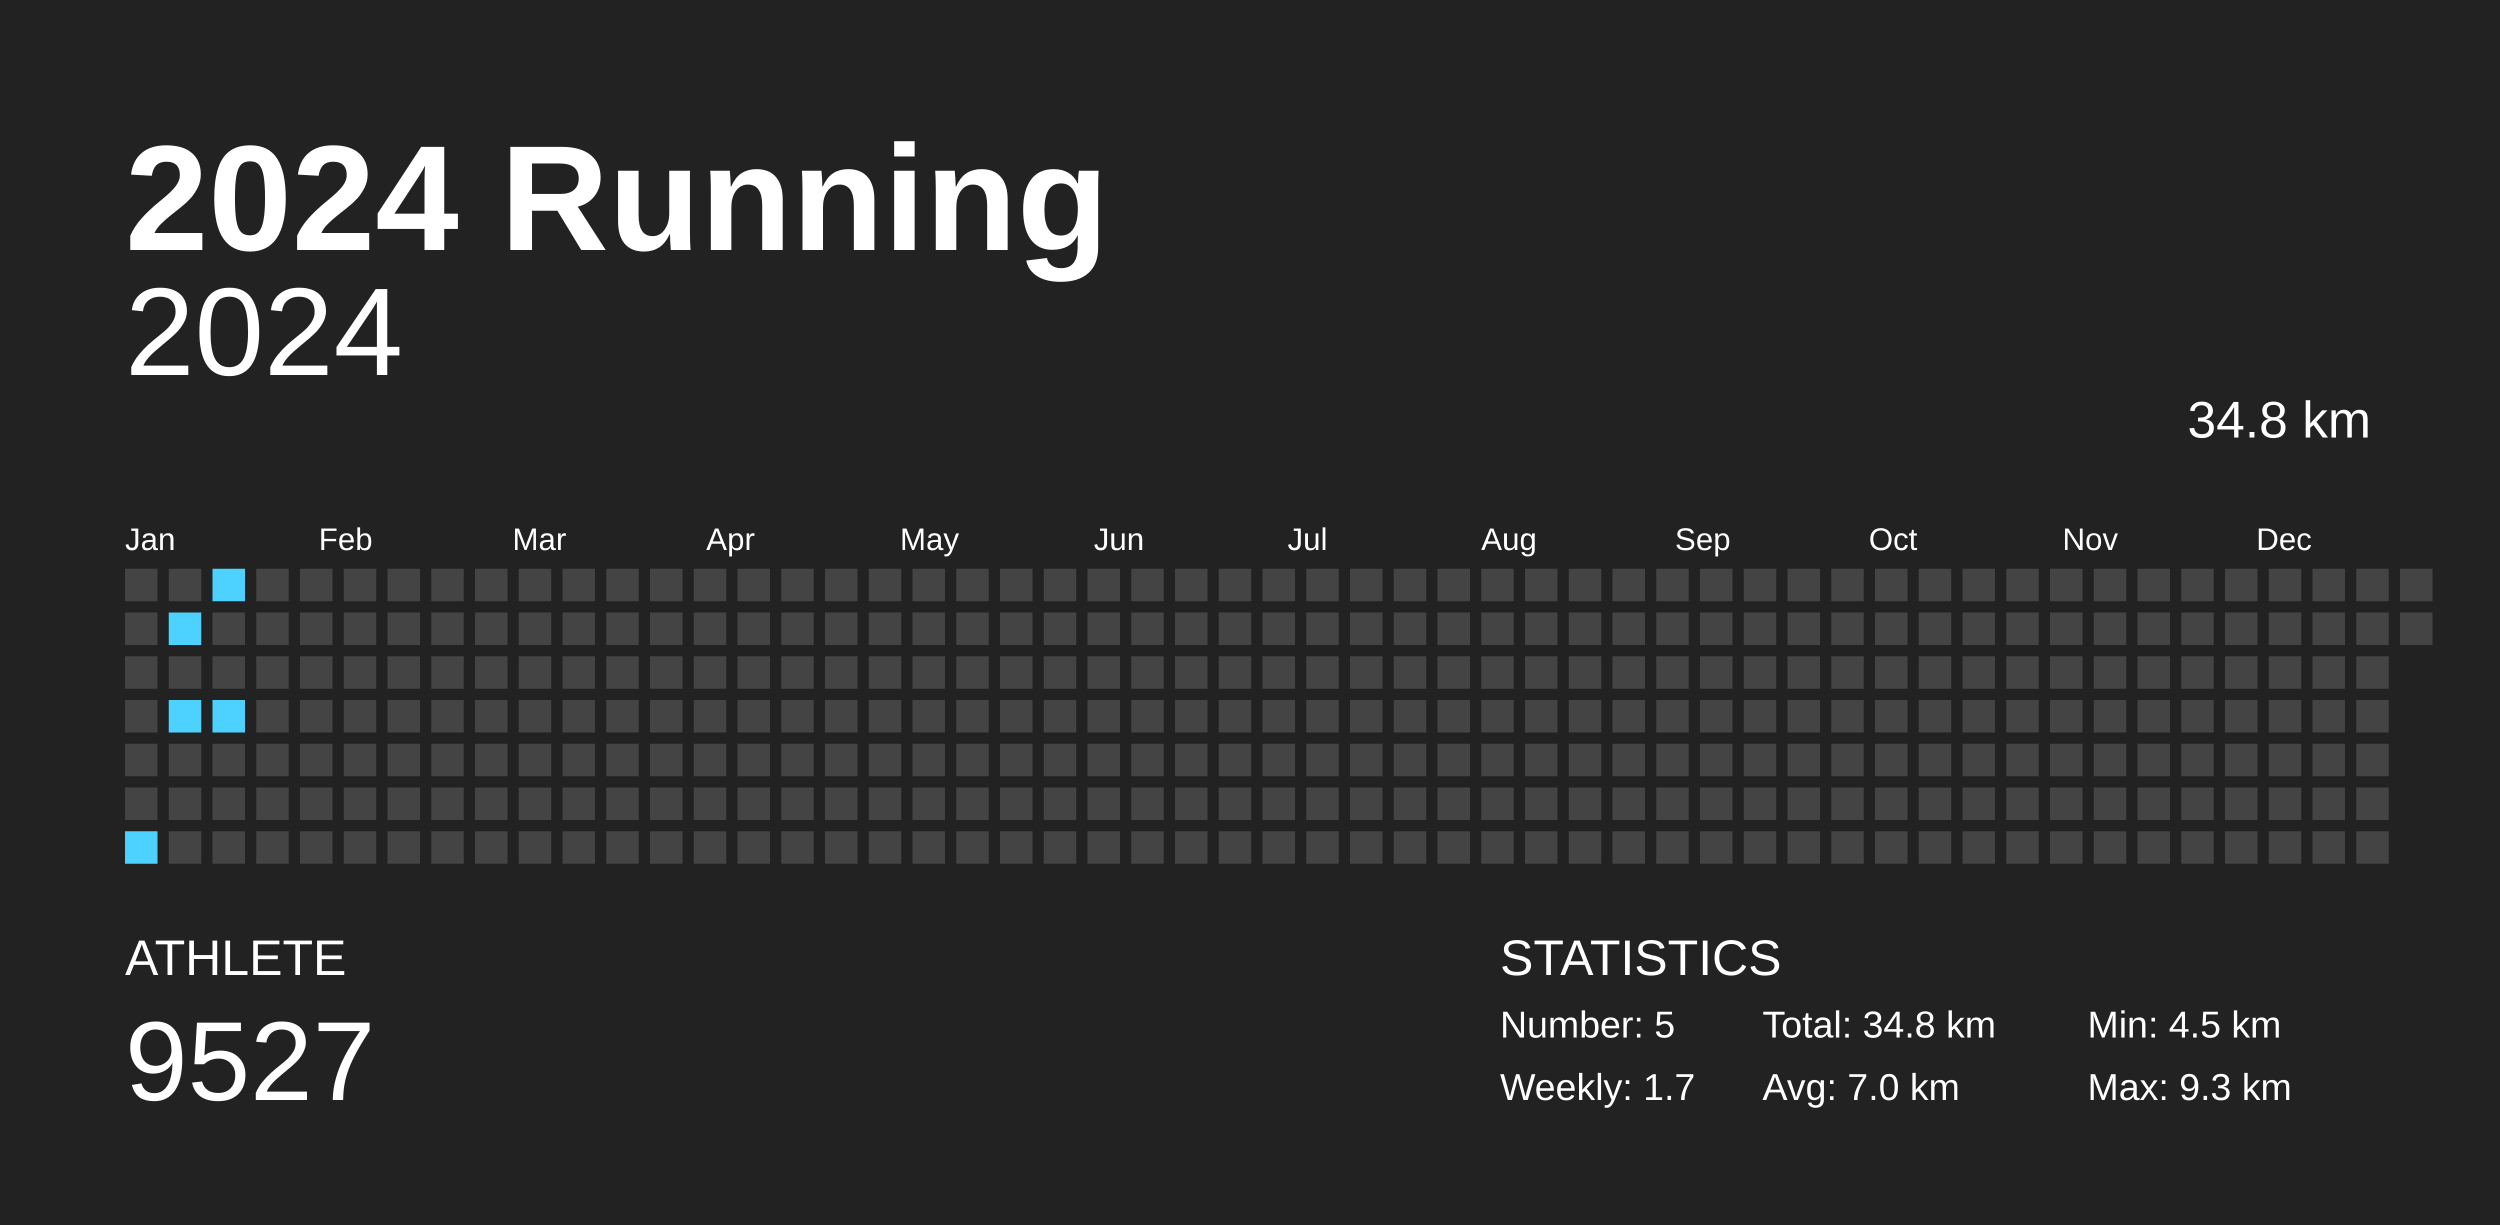
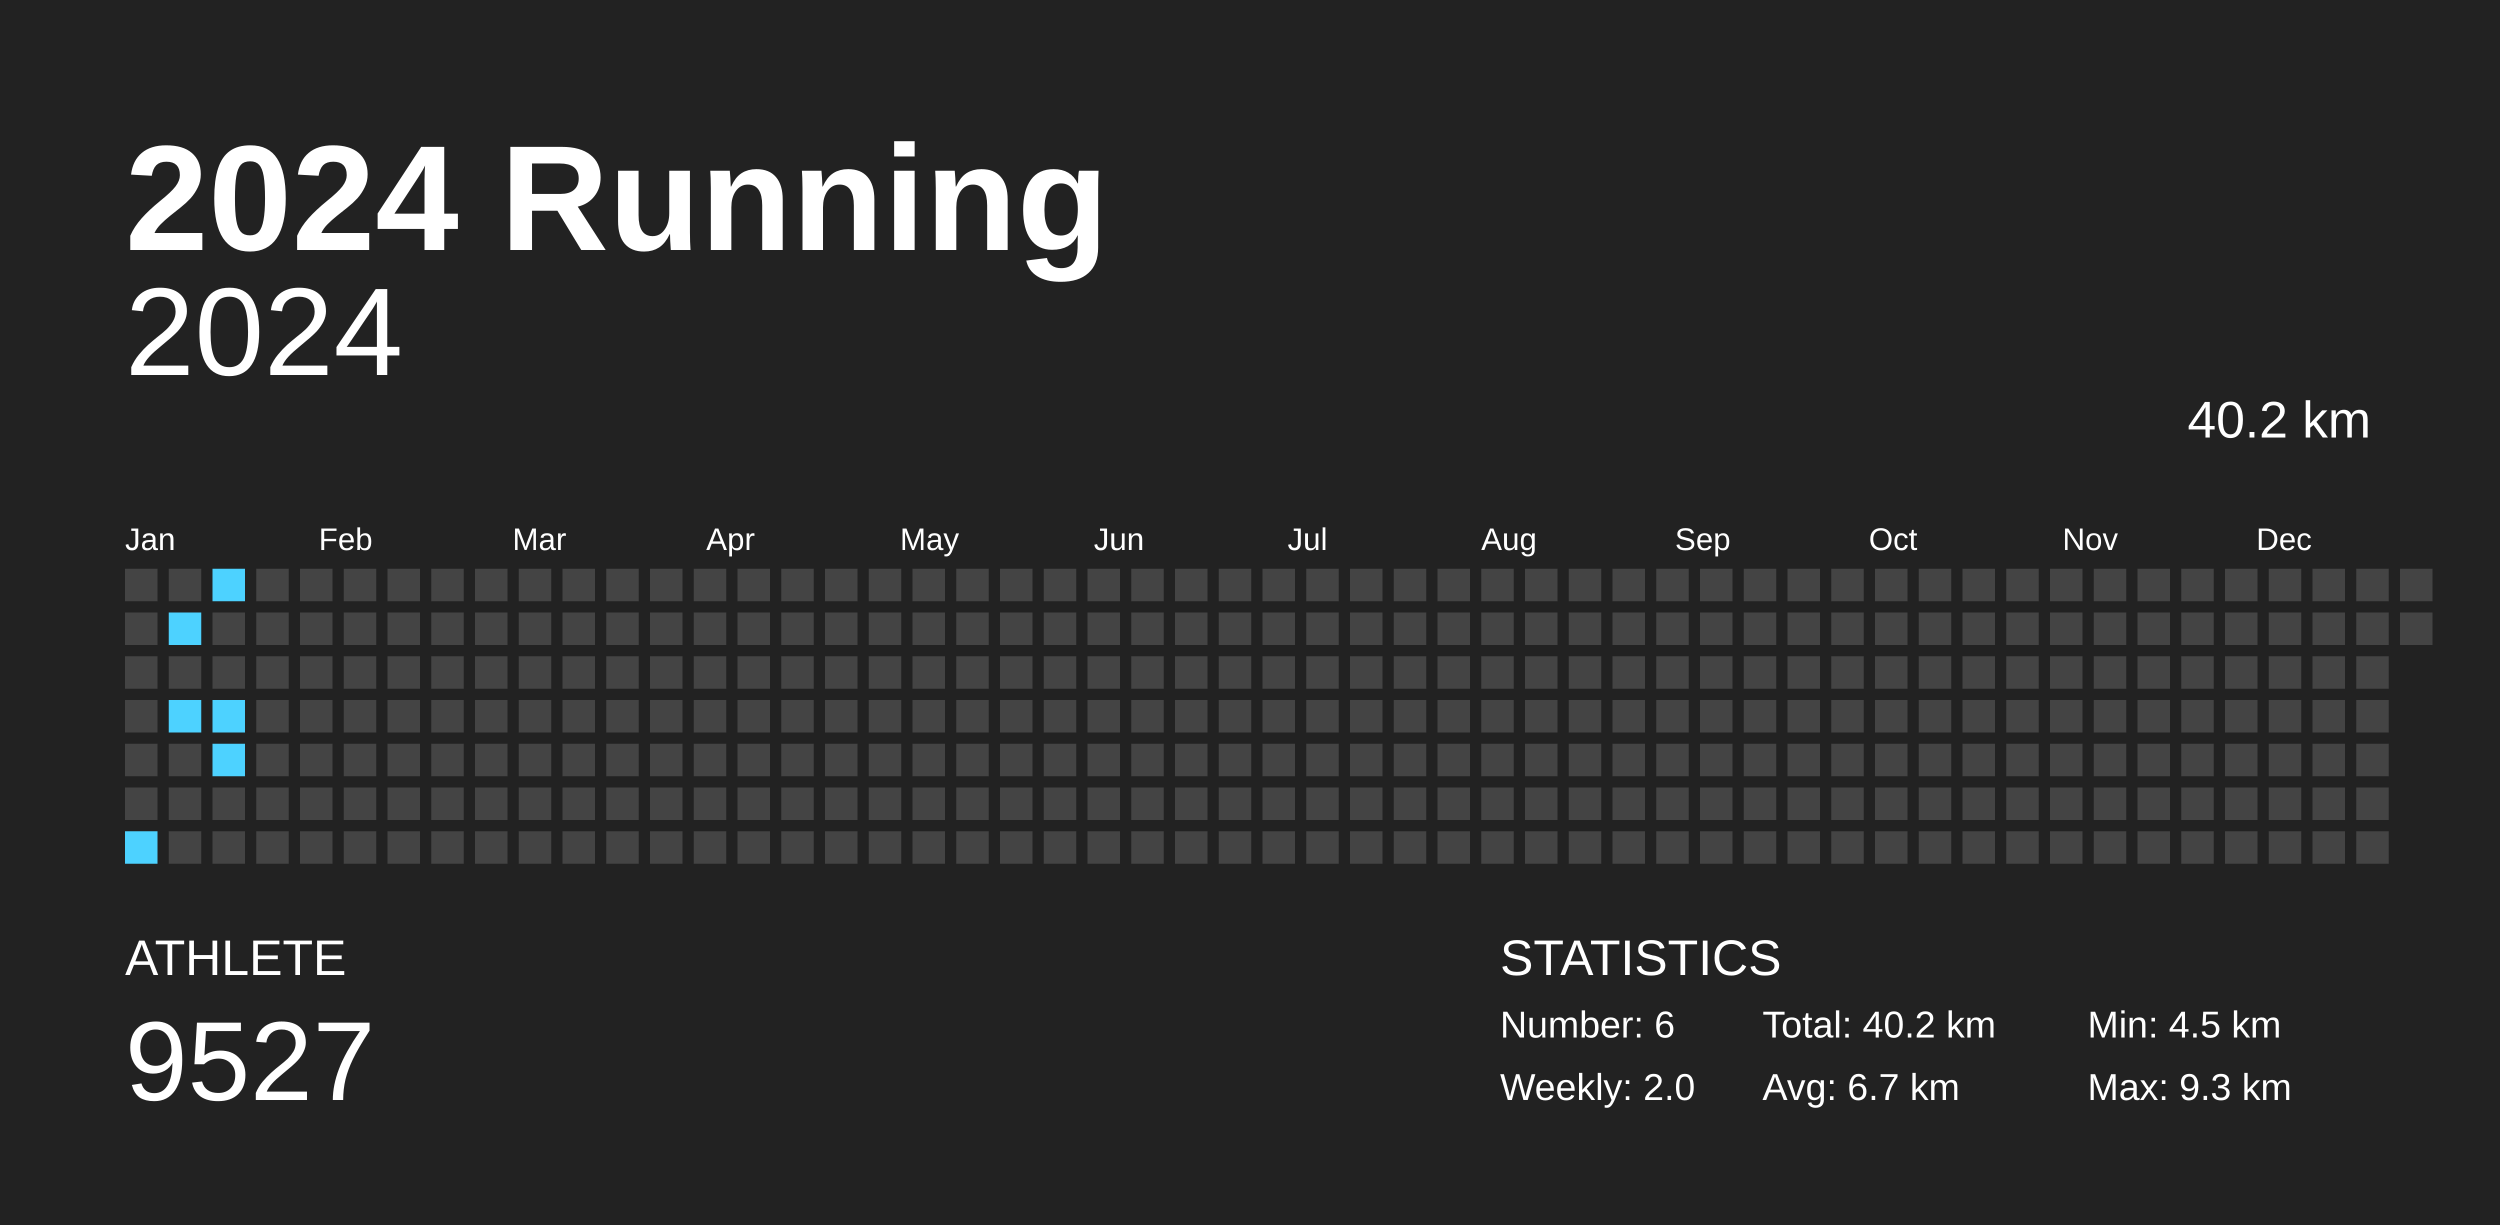
<svg xmlns="http://www.w3.org/2000/svg" baseProfile="full" height="98mm" version="1.1" viewBox="0,0,200,98" width="200mm">
  <defs />
  <rect fill="#222222" height="98" width="200" x="0" y="0" />
  <text fill="#FFFFFF" style="font-size:12px; font-family:Arial; font-weight:bold;" x="10" y="20">2024 Running</text>
  <text fill="#FFFFFF" style="font-size:4px; font-family:Arial" x="10" y="78">ATHLETE</text>
  <text fill="#FFFFFF" style="font-size:9px; font-family:Arial" x="10" y="88">9527</text>
  <text fill="#FFFFFF" style="font-size:4px; font-family:Arial" x="120" y="78">STATISTICS</text>
-   <text fill="#FFFFFF" style="font-size:3px; font-family:Arial" x="120" y="83">Number: 5</text>
-   <text fill="#FFFFFF" style="font-size:3px; font-family:Arial" x="120" y="88">Weekly: 1.7</text>
-   <text fill="#FFFFFF" style="font-size:3px; font-family:Arial" x="141" y="83">Total: 34.8 km</text>
-   <text fill="#FFFFFF" style="font-size:3px; font-family:Arial" x="141" y="88">Avg: 7.0 km</text>
+   <text fill="#FFFFFF" style="font-size:3px; font-family:Arial" x="120" y="83">Number: 6</text>
+   <text fill="#FFFFFF" style="font-size:3px; font-family:Arial" x="120" y="88">Weekly: 2.0</text>
+   <text fill="#FFFFFF" style="font-size:3px; font-family:Arial" x="141" y="83">Total: 40.2 km</text>
+   <text fill="#FFFFFF" style="font-size:3px; font-family:Arial" x="141" y="88">Avg: 6.7 km</text>
  <text fill="#FFFFFF" style="font-size:3px; font-family:Arial" x="167" y="83">Min: 4.5 km</text>
  <text fill="#FFFFFF" style="font-size:3px; font-family:Arial" x="167" y="88">Max: 9.3 km</text>
  <text alignment-baseline="hanging" fill="#FFFFFF" style="font-size:10.0px; font-family:Arial;" x="10" y="30">2024</text>
-   <text alignment-baseline="hanging" fill="#FFFFFF" style="font-size:4.125px; font-family:Arial;" x="175" y="35">34.8 km</text>
+   <text alignment-baseline="hanging" fill="#FFFFFF" style="font-size:4.125px; font-family:Arial;" x="175" y="35">40.2 km</text>
  <text fill="#FFFFFF" style="font-size:2.5px; font-family:Arial" x="10.0" y="44">Jan</text>
  <text fill="#FFFFFF" style="font-size:2.5px; font-family:Arial" x="25.5" y="44">Feb</text>
  <text fill="#FFFFFF" style="font-size:2.5px; font-family:Arial" x="41.0" y="44">Mar</text>
  <text fill="#FFFFFF" style="font-size:2.5px; font-family:Arial" x="56.5" y="44">Apr</text>
  <text fill="#FFFFFF" style="font-size:2.5px; font-family:Arial" x="72.0" y="44">May</text>
  <text fill="#FFFFFF" style="font-size:2.5px; font-family:Arial" x="87.5" y="44">Jun</text>
  <text fill="#FFFFFF" style="font-size:2.5px; font-family:Arial" x="103.0" y="44">Jul</text>
  <text fill="#FFFFFF" style="font-size:2.5px; font-family:Arial" x="118.5" y="44">Aug</text>
  <text fill="#FFFFFF" style="font-size:2.5px; font-family:Arial" x="134.0" y="44">Sep</text>
  <text fill="#FFFFFF" style="font-size:2.5px; font-family:Arial" x="149.5" y="44">Oct</text>
  <text fill="#FFFFFF" style="font-size:2.5px; font-family:Arial" x="165.0" y="44">Nov</text>
  <text fill="#FFFFFF" style="font-size:2.5px; font-family:Arial" x="180.5" y="44">Dec</text>
  <rect fill="#444444" height="2.6" width="2.6" x="10.0" y="45.5" />
  <rect fill="#444444" height="2.6" width="2.6" x="10.0" y="49.0" />
  <rect fill="#444444" height="2.6" width="2.6" x="10.0" y="52.5" />
  <rect fill="#444444" height="2.6" width="2.6" x="10.0" y="56.0" />
  <rect fill="#444444" height="2.6" width="2.6" x="10.0" y="59.5" />
  <rect fill="#444444" height="2.6" width="2.6" x="10.0" y="63.0" />
  <rect fill="#4dd2ff" height="2.6" width="2.6" x="10.0" y="66.5" />
  <rect fill="#444444" height="2.6" width="2.6" x="13.5" y="45.5" />
  <rect fill="#4dd2ff" height="2.6" width="2.6" x="13.5" y="49.0" />
  <rect fill="#444444" height="2.6" width="2.6" x="13.5" y="52.5" />
  <rect fill="#4dd2ff" height="2.6" width="2.6" x="13.5" y="56.0" />
  <rect fill="#444444" height="2.6" width="2.6" x="13.5" y="59.5" />
  <rect fill="#444444" height="2.6" width="2.6" x="13.5" y="63.0" />
  <rect fill="#444444" height="2.6" width="2.6" x="13.5" y="66.5" />
  <rect fill="#4dd2ff" height="2.6" width="2.6" x="17.0" y="45.5" />
  <rect fill="#444444" height="2.6" width="2.6" x="17.0" y="49.0" />
  <rect fill="#444444" height="2.6" width="2.6" x="17.0" y="52.5" />
  <rect fill="#4dd2ff" height="2.6" width="2.6" x="17.0" y="56.0" />
-   <rect fill="#444444" height="2.6" width="2.6" x="17.0" y="59.5" />
+   <rect fill="#4dd2ff" height="2.6" width="2.6" x="17.0" y="59.5" />
  <rect fill="#444444" height="2.6" width="2.6" x="17.0" y="63.0" />
  <rect fill="#444444" height="2.6" width="2.6" x="17.0" y="66.5" />
  <rect fill="#444444" height="2.6" width="2.6" x="20.5" y="45.5" />
  <rect fill="#444444" height="2.6" width="2.6" x="20.5" y="49.0" />
  <rect fill="#444444" height="2.6" width="2.6" x="20.5" y="52.5" />
  <rect fill="#444444" height="2.6" width="2.6" x="20.5" y="56.0" />
  <rect fill="#444444" height="2.6" width="2.6" x="20.5" y="59.5" />
  <rect fill="#444444" height="2.6" width="2.6" x="20.5" y="63.0" />
  <rect fill="#444444" height="2.6" width="2.6" x="20.5" y="66.5" />
  <rect fill="#444444" height="2.6" width="2.6" x="24.0" y="45.5" />
  <rect fill="#444444" height="2.6" width="2.6" x="24.0" y="49.0" />
  <rect fill="#444444" height="2.6" width="2.6" x="24.0" y="52.5" />
  <rect fill="#444444" height="2.6" width="2.6" x="24.0" y="56.0" />
  <rect fill="#444444" height="2.6" width="2.6" x="24.0" y="59.5" />
  <rect fill="#444444" height="2.6" width="2.6" x="24.0" y="63.0" />
  <rect fill="#444444" height="2.6" width="2.6" x="24.0" y="66.5" />
  <rect fill="#444444" height="2.6" width="2.6" x="27.5" y="45.5" />
  <rect fill="#444444" height="2.6" width="2.6" x="27.5" y="49.0" />
  <rect fill="#444444" height="2.6" width="2.6" x="27.5" y="52.5" />
  <rect fill="#444444" height="2.6" width="2.6" x="27.5" y="56.0" />
  <rect fill="#444444" height="2.6" width="2.6" x="27.5" y="59.5" />
  <rect fill="#444444" height="2.6" width="2.6" x="27.5" y="63.0" />
  <rect fill="#444444" height="2.6" width="2.6" x="27.5" y="66.5" />
  <rect fill="#444444" height="2.6" width="2.6" x="31.0" y="45.5" />
  <rect fill="#444444" height="2.6" width="2.6" x="31.0" y="49.0" />
  <rect fill="#444444" height="2.6" width="2.6" x="31.0" y="52.5" />
  <rect fill="#444444" height="2.6" width="2.6" x="31.0" y="56.0" />
  <rect fill="#444444" height="2.6" width="2.6" x="31.0" y="59.5" />
  <rect fill="#444444" height="2.6" width="2.6" x="31.0" y="63.0" />
  <rect fill="#444444" height="2.6" width="2.6" x="31.0" y="66.5" />
  <rect fill="#444444" height="2.6" width="2.6" x="34.5" y="45.5" />
  <rect fill="#444444" height="2.6" width="2.6" x="34.5" y="49.0" />
  <rect fill="#444444" height="2.6" width="2.6" x="34.5" y="52.5" />
  <rect fill="#444444" height="2.6" width="2.6" x="34.5" y="56.0" />
  <rect fill="#444444" height="2.6" width="2.6" x="34.5" y="59.5" />
  <rect fill="#444444" height="2.6" width="2.6" x="34.5" y="63.0" />
  <rect fill="#444444" height="2.6" width="2.6" x="34.5" y="66.5" />
  <rect fill="#444444" height="2.6" width="2.6" x="38.0" y="45.5" />
  <rect fill="#444444" height="2.6" width="2.6" x="38.0" y="49.0" />
  <rect fill="#444444" height="2.6" width="2.6" x="38.0" y="52.5" />
  <rect fill="#444444" height="2.6" width="2.6" x="38.0" y="56.0" />
  <rect fill="#444444" height="2.6" width="2.6" x="38.0" y="59.5" />
  <rect fill="#444444" height="2.6" width="2.6" x="38.0" y="63.0" />
  <rect fill="#444444" height="2.6" width="2.6" x="38.0" y="66.5" />
  <rect fill="#444444" height="2.6" width="2.6" x="41.5" y="45.5" />
  <rect fill="#444444" height="2.6" width="2.6" x="41.5" y="49.0" />
  <rect fill="#444444" height="2.6" width="2.6" x="41.5" y="52.5" />
  <rect fill="#444444" height="2.6" width="2.6" x="41.5" y="56.0" />
  <rect fill="#444444" height="2.6" width="2.6" x="41.5" y="59.5" />
  <rect fill="#444444" height="2.6" width="2.6" x="41.5" y="63.0" />
  <rect fill="#444444" height="2.6" width="2.6" x="41.5" y="66.5" />
  <rect fill="#444444" height="2.6" width="2.6" x="45.0" y="45.5" />
  <rect fill="#444444" height="2.6" width="2.6" x="45.0" y="49.0" />
  <rect fill="#444444" height="2.6" width="2.6" x="45.0" y="52.5" />
  <rect fill="#444444" height="2.6" width="2.6" x="45.0" y="56.0" />
  <rect fill="#444444" height="2.6" width="2.6" x="45.0" y="59.5" />
  <rect fill="#444444" height="2.6" width="2.6" x="45.0" y="63.0" />
  <rect fill="#444444" height="2.6" width="2.6" x="45.0" y="66.5" />
  <rect fill="#444444" height="2.6" width="2.6" x="48.5" y="45.5" />
  <rect fill="#444444" height="2.6" width="2.6" x="48.5" y="49.0" />
  <rect fill="#444444" height="2.6" width="2.6" x="48.5" y="52.5" />
  <rect fill="#444444" height="2.6" width="2.6" x="48.5" y="56.0" />
  <rect fill="#444444" height="2.6" width="2.6" x="48.5" y="59.5" />
  <rect fill="#444444" height="2.6" width="2.6" x="48.5" y="63.0" />
  <rect fill="#444444" height="2.6" width="2.6" x="48.5" y="66.5" />
  <rect fill="#444444" height="2.6" width="2.6" x="52.0" y="45.5" />
  <rect fill="#444444" height="2.6" width="2.6" x="52.0" y="49.0" />
  <rect fill="#444444" height="2.6" width="2.6" x="52.0" y="52.5" />
  <rect fill="#444444" height="2.6" width="2.6" x="52.0" y="56.0" />
  <rect fill="#444444" height="2.6" width="2.6" x="52.0" y="59.5" />
  <rect fill="#444444" height="2.6" width="2.6" x="52.0" y="63.0" />
  <rect fill="#444444" height="2.6" width="2.6" x="52.0" y="66.5" />
  <rect fill="#444444" height="2.6" width="2.6" x="55.5" y="45.5" />
  <rect fill="#444444" height="2.6" width="2.6" x="55.5" y="49.0" />
  <rect fill="#444444" height="2.6" width="2.6" x="55.5" y="52.5" />
  <rect fill="#444444" height="2.6" width="2.6" x="55.5" y="56.0" />
  <rect fill="#444444" height="2.6" width="2.6" x="55.5" y="59.5" />
  <rect fill="#444444" height="2.6" width="2.6" x="55.5" y="63.0" />
  <rect fill="#444444" height="2.6" width="2.6" x="55.5" y="66.5" />
  <rect fill="#444444" height="2.6" width="2.6" x="59.0" y="45.5" />
  <rect fill="#444444" height="2.6" width="2.6" x="59.0" y="49.0" />
  <rect fill="#444444" height="2.6" width="2.6" x="59.0" y="52.5" />
  <rect fill="#444444" height="2.6" width="2.6" x="59.0" y="56.0" />
  <rect fill="#444444" height="2.6" width="2.6" x="59.0" y="59.5" />
  <rect fill="#444444" height="2.6" width="2.6" x="59.0" y="63.0" />
  <rect fill="#444444" height="2.6" width="2.6" x="59.0" y="66.5" />
  <rect fill="#444444" height="2.6" width="2.6" x="62.5" y="45.5" />
  <rect fill="#444444" height="2.6" width="2.6" x="62.5" y="49.0" />
  <rect fill="#444444" height="2.6" width="2.6" x="62.5" y="52.5" />
  <rect fill="#444444" height="2.6" width="2.6" x="62.5" y="56.0" />
  <rect fill="#444444" height="2.6" width="2.6" x="62.5" y="59.5" />
  <rect fill="#444444" height="2.6" width="2.6" x="62.5" y="63.0" />
  <rect fill="#444444" height="2.6" width="2.6" x="62.5" y="66.5" />
  <rect fill="#444444" height="2.6" width="2.6" x="66.0" y="45.5" />
  <rect fill="#444444" height="2.6" width="2.6" x="66.0" y="49.0" />
  <rect fill="#444444" height="2.6" width="2.6" x="66.0" y="52.5" />
  <rect fill="#444444" height="2.6" width="2.6" x="66.0" y="56.0" />
  <rect fill="#444444" height="2.6" width="2.6" x="66.0" y="59.5" />
  <rect fill="#444444" height="2.6" width="2.6" x="66.0" y="63.0" />
  <rect fill="#444444" height="2.6" width="2.6" x="66.0" y="66.5" />
  <rect fill="#444444" height="2.6" width="2.6" x="69.5" y="45.5" />
  <rect fill="#444444" height="2.6" width="2.6" x="69.5" y="49.0" />
  <rect fill="#444444" height="2.6" width="2.6" x="69.5" y="52.5" />
  <rect fill="#444444" height="2.6" width="2.6" x="69.5" y="56.0" />
  <rect fill="#444444" height="2.6" width="2.6" x="69.5" y="59.5" />
  <rect fill="#444444" height="2.6" width="2.6" x="69.5" y="63.0" />
  <rect fill="#444444" height="2.6" width="2.6" x="69.5" y="66.5" />
  <rect fill="#444444" height="2.6" width="2.6" x="73.0" y="45.5" />
  <rect fill="#444444" height="2.6" width="2.6" x="73.0" y="49.0" />
  <rect fill="#444444" height="2.6" width="2.6" x="73.0" y="52.5" />
  <rect fill="#444444" height="2.6" width="2.6" x="73.0" y="56.0" />
  <rect fill="#444444" height="2.6" width="2.6" x="73.0" y="59.5" />
  <rect fill="#444444" height="2.6" width="2.6" x="73.0" y="63.0" />
  <rect fill="#444444" height="2.6" width="2.6" x="73.0" y="66.5" />
  <rect fill="#444444" height="2.6" width="2.6" x="76.5" y="45.5" />
  <rect fill="#444444" height="2.6" width="2.6" x="76.5" y="49.0" />
  <rect fill="#444444" height="2.6" width="2.6" x="76.5" y="52.5" />
  <rect fill="#444444" height="2.6" width="2.6" x="76.5" y="56.0" />
  <rect fill="#444444" height="2.6" width="2.6" x="76.5" y="59.5" />
  <rect fill="#444444" height="2.6" width="2.6" x="76.5" y="63.0" />
  <rect fill="#444444" height="2.6" width="2.6" x="76.5" y="66.5" />
  <rect fill="#444444" height="2.6" width="2.6" x="80.0" y="45.5" />
  <rect fill="#444444" height="2.6" width="2.6" x="80.0" y="49.0" />
  <rect fill="#444444" height="2.6" width="2.6" x="80.0" y="52.5" />
  <rect fill="#444444" height="2.6" width="2.6" x="80.0" y="56.0" />
  <rect fill="#444444" height="2.6" width="2.6" x="80.0" y="59.5" />
  <rect fill="#444444" height="2.6" width="2.6" x="80.0" y="63.0" />
  <rect fill="#444444" height="2.6" width="2.6" x="80.0" y="66.5" />
  <rect fill="#444444" height="2.6" width="2.6" x="83.5" y="45.5" />
  <rect fill="#444444" height="2.6" width="2.6" x="83.5" y="49.0" />
  <rect fill="#444444" height="2.6" width="2.6" x="83.5" y="52.5" />
  <rect fill="#444444" height="2.6" width="2.6" x="83.5" y="56.0" />
  <rect fill="#444444" height="2.6" width="2.6" x="83.5" y="59.5" />
  <rect fill="#444444" height="2.6" width="2.6" x="83.5" y="63.0" />
  <rect fill="#444444" height="2.6" width="2.6" x="83.5" y="66.5" />
  <rect fill="#444444" height="2.6" width="2.6" x="87.0" y="45.5" />
  <rect fill="#444444" height="2.6" width="2.6" x="87.0" y="49.0" />
  <rect fill="#444444" height="2.6" width="2.6" x="87.0" y="52.5" />
  <rect fill="#444444" height="2.6" width="2.6" x="87.0" y="56.0" />
  <rect fill="#444444" height="2.6" width="2.6" x="87.0" y="59.5" />
  <rect fill="#444444" height="2.6" width="2.6" x="87.0" y="63.0" />
  <rect fill="#444444" height="2.6" width="2.6" x="87.0" y="66.5" />
  <rect fill="#444444" height="2.6" width="2.6" x="90.5" y="45.5" />
  <rect fill="#444444" height="2.6" width="2.6" x="90.5" y="49.0" />
  <rect fill="#444444" height="2.6" width="2.6" x="90.5" y="52.5" />
  <rect fill="#444444" height="2.6" width="2.6" x="90.5" y="56.0" />
  <rect fill="#444444" height="2.6" width="2.6" x="90.5" y="59.5" />
  <rect fill="#444444" height="2.6" width="2.6" x="90.5" y="63.0" />
  <rect fill="#444444" height="2.6" width="2.6" x="90.5" y="66.5" />
  <rect fill="#444444" height="2.6" width="2.6" x="94.0" y="45.5" />
  <rect fill="#444444" height="2.6" width="2.6" x="94.0" y="49.0" />
  <rect fill="#444444" height="2.6" width="2.6" x="94.0" y="52.5" />
  <rect fill="#444444" height="2.6" width="2.6" x="94.0" y="56.0" />
  <rect fill="#444444" height="2.6" width="2.6" x="94.0" y="59.5" />
  <rect fill="#444444" height="2.6" width="2.6" x="94.0" y="63.0" />
  <rect fill="#444444" height="2.6" width="2.6" x="94.0" y="66.5" />
  <rect fill="#444444" height="2.6" width="2.6" x="97.5" y="45.5" />
  <rect fill="#444444" height="2.6" width="2.6" x="97.5" y="49.0" />
  <rect fill="#444444" height="2.6" width="2.6" x="97.5" y="52.5" />
  <rect fill="#444444" height="2.6" width="2.6" x="97.5" y="56.0" />
  <rect fill="#444444" height="2.6" width="2.6" x="97.5" y="59.5" />
  <rect fill="#444444" height="2.6" width="2.6" x="97.5" y="63.0" />
  <rect fill="#444444" height="2.6" width="2.6" x="97.5" y="66.5" />
  <rect fill="#444444" height="2.6" width="2.6" x="101.0" y="45.5" />
  <rect fill="#444444" height="2.6" width="2.6" x="101.0" y="49.0" />
  <rect fill="#444444" height="2.6" width="2.6" x="101.0" y="52.5" />
  <rect fill="#444444" height="2.6" width="2.6" x="101.0" y="56.0" />
  <rect fill="#444444" height="2.6" width="2.6" x="101.0" y="59.5" />
  <rect fill="#444444" height="2.6" width="2.6" x="101.0" y="63.0" />
  <rect fill="#444444" height="2.6" width="2.6" x="101.0" y="66.5" />
  <rect fill="#444444" height="2.6" width="2.6" x="104.5" y="45.5" />
  <rect fill="#444444" height="2.6" width="2.6" x="104.5" y="49.0" />
  <rect fill="#444444" height="2.6" width="2.6" x="104.5" y="52.5" />
  <rect fill="#444444" height="2.6" width="2.6" x="104.5" y="56.0" />
  <rect fill="#444444" height="2.6" width="2.6" x="104.5" y="59.5" />
  <rect fill="#444444" height="2.6" width="2.6" x="104.5" y="63.0" />
  <rect fill="#444444" height="2.6" width="2.6" x="104.5" y="66.5" />
  <rect fill="#444444" height="2.6" width="2.6" x="108.0" y="45.5" />
  <rect fill="#444444" height="2.6" width="2.6" x="108.0" y="49.0" />
  <rect fill="#444444" height="2.6" width="2.6" x="108.0" y="52.5" />
  <rect fill="#444444" height="2.6" width="2.6" x="108.0" y="56.0" />
  <rect fill="#444444" height="2.6" width="2.6" x="108.0" y="59.5" />
  <rect fill="#444444" height="2.6" width="2.6" x="108.0" y="63.0" />
  <rect fill="#444444" height="2.6" width="2.6" x="108.0" y="66.5" />
  <rect fill="#444444" height="2.6" width="2.6" x="111.5" y="45.5" />
  <rect fill="#444444" height="2.6" width="2.6" x="111.5" y="49.0" />
  <rect fill="#444444" height="2.6" width="2.6" x="111.5" y="52.5" />
  <rect fill="#444444" height="2.6" width="2.6" x="111.5" y="56.0" />
  <rect fill="#444444" height="2.6" width="2.6" x="111.5" y="59.5" />
  <rect fill="#444444" height="2.6" width="2.6" x="111.5" y="63.0" />
  <rect fill="#444444" height="2.6" width="2.6" x="111.5" y="66.5" />
  <rect fill="#444444" height="2.6" width="2.6" x="115.0" y="45.5" />
  <rect fill="#444444" height="2.6" width="2.6" x="115.0" y="49.0" />
  <rect fill="#444444" height="2.6" width="2.6" x="115.0" y="52.5" />
  <rect fill="#444444" height="2.6" width="2.6" x="115.0" y="56.0" />
  <rect fill="#444444" height="2.6" width="2.6" x="115.0" y="59.5" />
  <rect fill="#444444" height="2.6" width="2.6" x="115.0" y="63.0" />
  <rect fill="#444444" height="2.6" width="2.6" x="115.0" y="66.5" />
  <rect fill="#444444" height="2.6" width="2.6" x="118.5" y="45.5" />
  <rect fill="#444444" height="2.6" width="2.6" x="118.5" y="49.0" />
  <rect fill="#444444" height="2.6" width="2.6" x="118.5" y="52.5" />
  <rect fill="#444444" height="2.6" width="2.6" x="118.5" y="56.0" />
  <rect fill="#444444" height="2.6" width="2.6" x="118.5" y="59.5" />
  <rect fill="#444444" height="2.6" width="2.6" x="118.5" y="63.0" />
  <rect fill="#444444" height="2.6" width="2.6" x="118.5" y="66.5" />
  <rect fill="#444444" height="2.6" width="2.6" x="122.0" y="45.5" />
  <rect fill="#444444" height="2.6" width="2.6" x="122.0" y="49.0" />
  <rect fill="#444444" height="2.6" width="2.6" x="122.0" y="52.5" />
  <rect fill="#444444" height="2.6" width="2.6" x="122.0" y="56.0" />
  <rect fill="#444444" height="2.6" width="2.6" x="122.0" y="59.5" />
  <rect fill="#444444" height="2.6" width="2.6" x="122.0" y="63.0" />
  <rect fill="#444444" height="2.6" width="2.6" x="122.0" y="66.5" />
  <rect fill="#444444" height="2.6" width="2.6" x="125.5" y="45.5" />
  <rect fill="#444444" height="2.6" width="2.6" x="125.5" y="49.0" />
  <rect fill="#444444" height="2.6" width="2.6" x="125.5" y="52.5" />
  <rect fill="#444444" height="2.6" width="2.6" x="125.5" y="56.0" />
  <rect fill="#444444" height="2.6" width="2.6" x="125.5" y="59.5" />
  <rect fill="#444444" height="2.6" width="2.6" x="125.5" y="63.0" />
  <rect fill="#444444" height="2.6" width="2.6" x="125.5" y="66.5" />
  <rect fill="#444444" height="2.6" width="2.6" x="129.0" y="45.5" />
  <rect fill="#444444" height="2.6" width="2.6" x="129.0" y="49.0" />
  <rect fill="#444444" height="2.6" width="2.6" x="129.0" y="52.5" />
  <rect fill="#444444" height="2.6" width="2.6" x="129.0" y="56.0" />
  <rect fill="#444444" height="2.6" width="2.6" x="129.0" y="59.5" />
  <rect fill="#444444" height="2.6" width="2.6" x="129.0" y="63.0" />
  <rect fill="#444444" height="2.6" width="2.6" x="129.0" y="66.5" />
  <rect fill="#444444" height="2.6" width="2.6" x="132.5" y="45.5" />
  <rect fill="#444444" height="2.6" width="2.6" x="132.5" y="49.0" />
  <rect fill="#444444" height="2.6" width="2.6" x="132.5" y="52.5" />
  <rect fill="#444444" height="2.6" width="2.6" x="132.5" y="56.0" />
  <rect fill="#444444" height="2.6" width="2.6" x="132.5" y="59.5" />
  <rect fill="#444444" height="2.6" width="2.6" x="132.5" y="63.0" />
  <rect fill="#444444" height="2.6" width="2.6" x="132.5" y="66.5" />
  <rect fill="#444444" height="2.6" width="2.6" x="136.0" y="45.5" />
  <rect fill="#444444" height="2.6" width="2.6" x="136.0" y="49.0" />
  <rect fill="#444444" height="2.6" width="2.6" x="136.0" y="52.5" />
  <rect fill="#444444" height="2.6" width="2.6" x="136.0" y="56.0" />
  <rect fill="#444444" height="2.6" width="2.6" x="136.0" y="59.5" />
  <rect fill="#444444" height="2.6" width="2.6" x="136.0" y="63.0" />
  <rect fill="#444444" height="2.6" width="2.6" x="136.0" y="66.5" />
  <rect fill="#444444" height="2.6" width="2.6" x="139.5" y="45.5" />
  <rect fill="#444444" height="2.6" width="2.6" x="139.5" y="49.0" />
  <rect fill="#444444" height="2.6" width="2.6" x="139.5" y="52.5" />
  <rect fill="#444444" height="2.6" width="2.6" x="139.5" y="56.0" />
  <rect fill="#444444" height="2.6" width="2.6" x="139.5" y="59.5" />
  <rect fill="#444444" height="2.6" width="2.6" x="139.5" y="63.0" />
  <rect fill="#444444" height="2.6" width="2.6" x="139.5" y="66.5" />
  <rect fill="#444444" height="2.6" width="2.6" x="143.0" y="45.5" />
  <rect fill="#444444" height="2.6" width="2.6" x="143.0" y="49.0" />
  <rect fill="#444444" height="2.6" width="2.6" x="143.0" y="52.5" />
  <rect fill="#444444" height="2.6" width="2.6" x="143.0" y="56.0" />
  <rect fill="#444444" height="2.6" width="2.6" x="143.0" y="59.5" />
  <rect fill="#444444" height="2.6" width="2.6" x="143.0" y="63.0" />
  <rect fill="#444444" height="2.6" width="2.6" x="143.0" y="66.5" />
  <rect fill="#444444" height="2.6" width="2.6" x="146.5" y="45.5" />
  <rect fill="#444444" height="2.6" width="2.6" x="146.5" y="49.0" />
  <rect fill="#444444" height="2.6" width="2.6" x="146.5" y="52.5" />
  <rect fill="#444444" height="2.6" width="2.6" x="146.5" y="56.0" />
  <rect fill="#444444" height="2.6" width="2.6" x="146.5" y="59.5" />
  <rect fill="#444444" height="2.6" width="2.6" x="146.5" y="63.0" />
  <rect fill="#444444" height="2.6" width="2.6" x="146.5" y="66.5" />
  <rect fill="#444444" height="2.6" width="2.6" x="150.0" y="45.5" />
  <rect fill="#444444" height="2.6" width="2.6" x="150.0" y="49.0" />
  <rect fill="#444444" height="2.6" width="2.6" x="150.0" y="52.5" />
  <rect fill="#444444" height="2.6" width="2.6" x="150.0" y="56.0" />
  <rect fill="#444444" height="2.6" width="2.6" x="150.0" y="59.5" />
  <rect fill="#444444" height="2.6" width="2.6" x="150.0" y="63.0" />
  <rect fill="#444444" height="2.6" width="2.6" x="150.0" y="66.5" />
  <rect fill="#444444" height="2.6" width="2.6" x="153.5" y="45.5" />
  <rect fill="#444444" height="2.6" width="2.6" x="153.5" y="49.0" />
  <rect fill="#444444" height="2.6" width="2.6" x="153.5" y="52.5" />
  <rect fill="#444444" height="2.6" width="2.6" x="153.5" y="56.0" />
  <rect fill="#444444" height="2.6" width="2.6" x="153.5" y="59.5" />
  <rect fill="#444444" height="2.6" width="2.6" x="153.5" y="63.0" />
  <rect fill="#444444" height="2.6" width="2.6" x="153.5" y="66.5" />
  <rect fill="#444444" height="2.6" width="2.6" x="157.0" y="45.5" />
  <rect fill="#444444" height="2.6" width="2.6" x="157.0" y="49.0" />
  <rect fill="#444444" height="2.6" width="2.6" x="157.0" y="52.5" />
  <rect fill="#444444" height="2.6" width="2.6" x="157.0" y="56.0" />
  <rect fill="#444444" height="2.6" width="2.6" x="157.0" y="59.5" />
  <rect fill="#444444" height="2.6" width="2.6" x="157.0" y="63.0" />
  <rect fill="#444444" height="2.6" width="2.6" x="157.0" y="66.5" />
  <rect fill="#444444" height="2.6" width="2.6" x="160.5" y="45.5" />
  <rect fill="#444444" height="2.6" width="2.6" x="160.5" y="49.0" />
  <rect fill="#444444" height="2.6" width="2.6" x="160.5" y="52.5" />
  <rect fill="#444444" height="2.6" width="2.6" x="160.5" y="56.0" />
  <rect fill="#444444" height="2.6" width="2.6" x="160.5" y="59.5" />
  <rect fill="#444444" height="2.6" width="2.6" x="160.5" y="63.0" />
  <rect fill="#444444" height="2.6" width="2.6" x="160.5" y="66.5" />
  <rect fill="#444444" height="2.6" width="2.6" x="164.0" y="45.5" />
  <rect fill="#444444" height="2.6" width="2.6" x="164.0" y="49.0" />
  <rect fill="#444444" height="2.6" width="2.6" x="164.0" y="52.5" />
  <rect fill="#444444" height="2.6" width="2.6" x="164.0" y="56.0" />
  <rect fill="#444444" height="2.6" width="2.6" x="164.0" y="59.5" />
  <rect fill="#444444" height="2.6" width="2.6" x="164.0" y="63.0" />
  <rect fill="#444444" height="2.6" width="2.6" x="164.0" y="66.5" />
  <rect fill="#444444" height="2.6" width="2.6" x="167.5" y="45.5" />
  <rect fill="#444444" height="2.6" width="2.6" x="167.5" y="49.0" />
  <rect fill="#444444" height="2.6" width="2.6" x="167.5" y="52.5" />
  <rect fill="#444444" height="2.6" width="2.6" x="167.5" y="56.0" />
  <rect fill="#444444" height="2.6" width="2.6" x="167.5" y="59.5" />
  <rect fill="#444444" height="2.6" width="2.6" x="167.5" y="63.0" />
  <rect fill="#444444" height="2.6" width="2.6" x="167.5" y="66.5" />
  <rect fill="#444444" height="2.6" width="2.6" x="171.0" y="45.5" />
  <rect fill="#444444" height="2.6" width="2.6" x="171.0" y="49.0" />
  <rect fill="#444444" height="2.6" width="2.6" x="171.0" y="52.5" />
  <rect fill="#444444" height="2.6" width="2.6" x="171.0" y="56.0" />
  <rect fill="#444444" height="2.6" width="2.6" x="171.0" y="59.5" />
  <rect fill="#444444" height="2.6" width="2.6" x="171.0" y="63.0" />
  <rect fill="#444444" height="2.6" width="2.6" x="171.0" y="66.5" />
  <rect fill="#444444" height="2.6" width="2.6" x="174.5" y="45.5" />
  <rect fill="#444444" height="2.6" width="2.6" x="174.5" y="49.0" />
  <rect fill="#444444" height="2.6" width="2.6" x="174.5" y="52.5" />
  <rect fill="#444444" height="2.6" width="2.6" x="174.5" y="56.0" />
  <rect fill="#444444" height="2.6" width="2.6" x="174.5" y="59.5" />
  <rect fill="#444444" height="2.6" width="2.6" x="174.5" y="63.0" />
  <rect fill="#444444" height="2.6" width="2.6" x="174.5" y="66.5" />
  <rect fill="#444444" height="2.6" width="2.6" x="178.0" y="45.5" />
  <rect fill="#444444" height="2.6" width="2.6" x="178.0" y="49.0" />
  <rect fill="#444444" height="2.6" width="2.6" x="178.0" y="52.5" />
  <rect fill="#444444" height="2.6" width="2.6" x="178.0" y="56.0" />
  <rect fill="#444444" height="2.6" width="2.6" x="178.0" y="59.5" />
  <rect fill="#444444" height="2.6" width="2.6" x="178.0" y="63.0" />
  <rect fill="#444444" height="2.6" width="2.6" x="178.0" y="66.5" />
  <rect fill="#444444" height="2.6" width="2.6" x="181.5" y="45.5" />
  <rect fill="#444444" height="2.6" width="2.6" x="181.5" y="49.0" />
  <rect fill="#444444" height="2.6" width="2.6" x="181.5" y="52.5" />
  <rect fill="#444444" height="2.6" width="2.6" x="181.5" y="56.0" />
  <rect fill="#444444" height="2.6" width="2.6" x="181.5" y="59.5" />
  <rect fill="#444444" height="2.6" width="2.6" x="181.5" y="63.0" />
  <rect fill="#444444" height="2.6" width="2.6" x="181.5" y="66.5" />
  <rect fill="#444444" height="2.6" width="2.6" x="185.0" y="45.5" />
  <rect fill="#444444" height="2.6" width="2.6" x="185.0" y="49.0" />
  <rect fill="#444444" height="2.6" width="2.6" x="185.0" y="52.5" />
  <rect fill="#444444" height="2.6" width="2.6" x="185.0" y="56.0" />
  <rect fill="#444444" height="2.6" width="2.6" x="185.0" y="59.5" />
  <rect fill="#444444" height="2.6" width="2.6" x="185.0" y="63.0" />
  <rect fill="#444444" height="2.6" width="2.6" x="185.0" y="66.5" />
  <rect fill="#444444" height="2.6" width="2.6" x="188.5" y="45.5" />
  <rect fill="#444444" height="2.6" width="2.6" x="188.5" y="49.0" />
  <rect fill="#444444" height="2.6" width="2.6" x="188.5" y="52.5" />
  <rect fill="#444444" height="2.6" width="2.6" x="188.5" y="56.0" />
  <rect fill="#444444" height="2.6" width="2.6" x="188.5" y="59.5" />
  <rect fill="#444444" height="2.6" width="2.6" x="188.5" y="63.0" />
  <rect fill="#444444" height="2.6" width="2.6" x="188.5" y="66.5" />
  <rect fill="#444444" height="2.6" width="2.6" x="192.0" y="45.5" />
  <rect fill="#444444" height="2.6" width="2.6" x="192.0" y="49.0" />
</svg>
